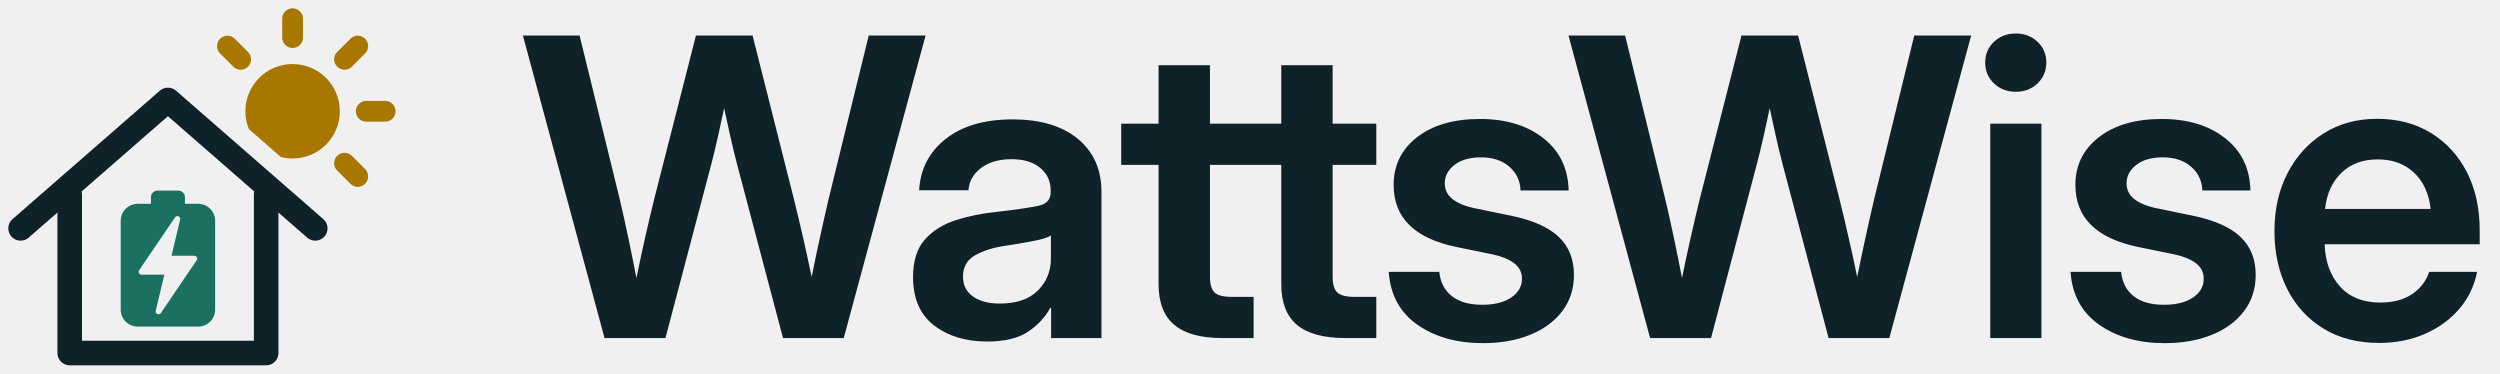
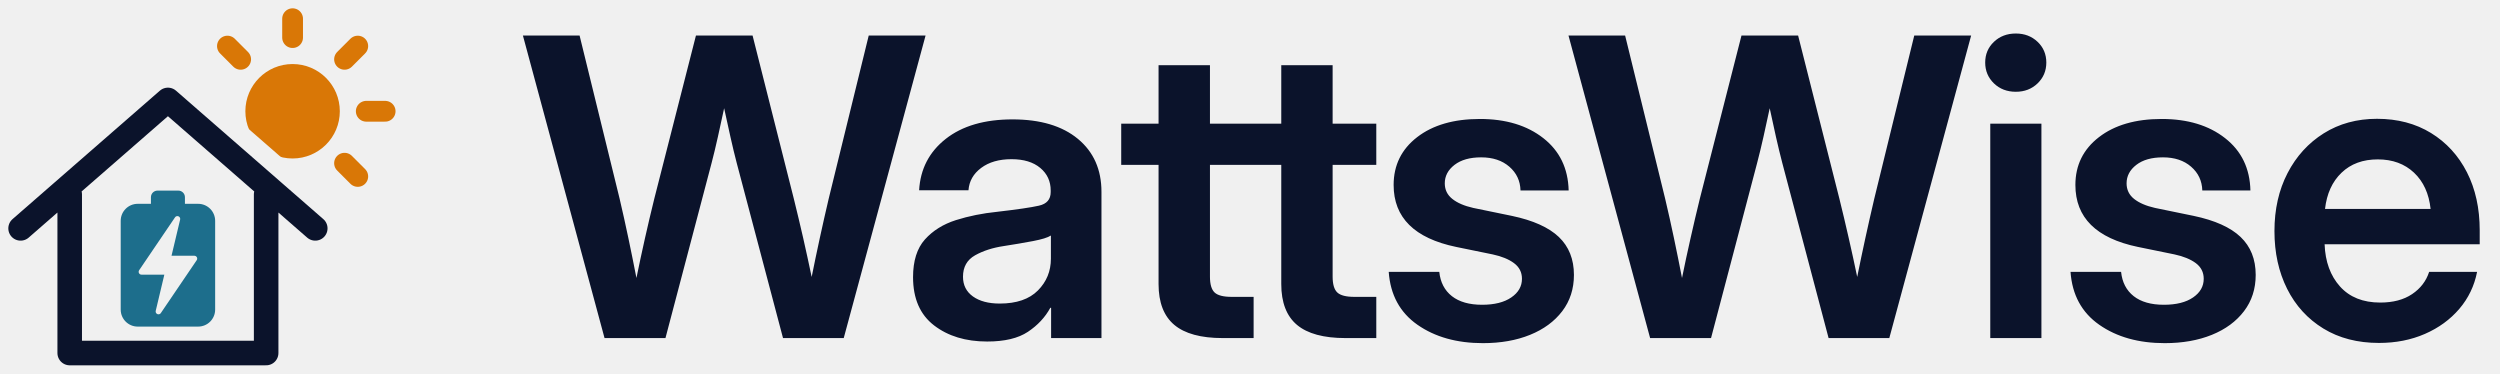
<svg xmlns="http://www.w3.org/2000/svg" viewBox="-2 -2 601.2 89.8">
  <g transform="translate(0 0) scale(0.22712) translate(-57 -61)">
    <defs>
      <mask id="ww-sun" maskUnits="userSpaceOnUse" x="0" y="0" width="512" height="512">
        <rect width="512" height="512" fill="#fff" />
        <path d="M70 294L226 158L382 294 M122 258V426H330V258" fill="none" stroke="#000" stroke-width="66" stroke-linecap="round" stroke-linejoin="round" />
      </mask>
      <mask id="ww-bolt" maskUnits="userSpaceOnUse" x="0" y="0" width="512" height="512">
        <rect width="512" height="512" fill="#fff" />
        <path d="M236 284L198 340H226L216 382L254 326H226Z" fill="#000" stroke="#000" stroke-width="6" stroke-linejoin="round" />
      </mask>
    </defs>
    <g stroke-linecap="round" stroke-linejoin="round">
      <g mask="url(#ww-sun)">
-         <path d="M358 72V92 M427 101L413 115 M456 170H436 M289 101L303 115 M427 239L413 225" stroke="#A87700" stroke-width="22" />
-         <circle cx="358" cy="170" r="50" fill="#A87700" />
+         <path d="M358 72V92 M427 101L413 115 M456 170H436 M289 101L303 115 M427 239L413 225" stroke="#D97706" stroke-width="22" />
+         <circle cx="358" cy="170" r="50" fill="#D97706" />
      </g>
-       <path d="M70 294L226 158L382 294 M122 258V426H330V258" fill="none" stroke="#0F2229" stroke-width="26" />
-       <g fill="#1B7062" mask="url(#ww-bolt)">
+       <path d="M70 294L226 158L382 294 M122 258V426H330V258" fill="none" stroke="#0B132B" stroke-width="26" />
+       <g fill="#1D6E8C" mask="url(#ww-bolt)">
        <rect x="208" y="254" width="36" height="24" rx="7" />
        <rect x="176" y="268" width="100" height="130" rx="18" />
      </g>
    </g>
  </g>
-   <path transform="translate(123.12 79.30)" fill="#0F2229" d="M20.26 0 0.63 -72.75H14.26L23.88 -33.54Q25 -28.76 26 -24Q27 -19.24 27.93 -14.45Q28.91 -19.24 29.98 -24Q31.05 -28.76 32.23 -33.54L42.24 -72.75H55.86L65.77 -33.54Q66.94 -28.81 68.02 -24.1Q69.09 -19.38 70.07 -14.7Q71.92 -23.93 74.17 -33.54L83.79 -72.75H97.46L77.78 0H63.18L52.05 -42.09Q51.27 -45.07 50.54 -48.36Q49.8 -51.66 49.02 -55.27Q48.24 -51.66 47.51 -48.36Q46.78 -45.07 46 -42.09L34.91 0ZM112.27 0.83Q104.55 0.83 99.5 -3.05Q94.45 -6.93 94.45 -14.65Q94.45 -20.51 97.3 -23.71Q100.16 -26.9 104.77 -28.37Q109.39 -29.83 114.71 -30.37Q121.89 -31.2 124.72 -31.84Q127.55 -32.47 127.55 -35.11V-35.5Q127.55 -38.82 125.04 -40.92Q122.52 -43.02 118.13 -43.02Q113.64 -43.02 110.83 -40.92Q108.02 -38.82 107.78 -35.55H95.91Q96.35 -43.21 102.31 -47.9Q108.27 -52.59 118.37 -52.59Q128.43 -52.59 134.1 -47.9Q139.76 -43.21 139.76 -35.16V0H127.65V-7.28H127.46Q125.6 -3.86 122.08 -1.51Q118.57 0.83 112.27 0.83ZM115.3 -8.3Q121.35 -8.3 124.48 -11.45Q127.6 -14.6 127.6 -19.09V-24.66Q126.48 -23.93 123.26 -23.32Q120.03 -22.71 116.22 -22.12Q112.27 -21.53 109.36 -19.9Q106.46 -18.26 106.46 -14.75Q106.46 -11.72 108.85 -10.01Q111.24 -8.3 115.3 -8.3ZM176.35 -51.56V-41.65H165.85V-14.79Q165.85 -12.01 166.97 -10.96Q168.09 -9.91 171.07 -9.91H176.35V0H168.92Q161.06 0 157.28 -3.17Q153.49 -6.35 153.49 -12.99V-41.65H144.51V-51.56H153.49V-65.62H165.85V-51.56ZM205.85 -51.56V-41.65H195.35V-14.79Q195.35 -12.01 196.48 -10.96Q197.6 -9.91 200.58 -9.91H205.85V0H198.43Q190.57 0 186.78 -3.17Q183 -6.35 183 -12.99V-41.65H174.02V-51.56H183V-65.62H195.35V-51.56ZM231.5 1.22Q222.08 1.22 215.75 -3.2Q209.43 -7.62 208.84 -15.92H221Q221.39 -12.16 224.03 -10.08Q226.67 -8.01 231.3 -8.01Q235.75 -8.01 238.31 -9.77Q240.88 -11.52 240.88 -14.26Q240.88 -16.6 238.97 -18.02Q237.07 -19.43 233.84 -20.12L225.05 -21.92Q210.02 -25.05 210.02 -36.82Q210.02 -43.95 215.68 -48.32Q221.34 -52.69 230.77 -52.69Q240.14 -52.69 246.03 -48.07Q251.91 -43.46 252.11 -35.5H240.53Q240.44 -38.96 237.85 -41.21Q235.26 -43.46 231.06 -43.46Q227.01 -43.46 224.66 -41.65Q222.32 -39.84 222.32 -37.21Q222.32 -34.91 224.13 -33.47Q225.93 -32.03 229.16 -31.3L238.43 -29.39Q246.1 -27.78 249.74 -24.32Q253.38 -20.85 253.38 -15.19Q253.38 -10.16 250.57 -6.47Q247.76 -2.78 242.83 -0.78Q237.9 1.22 231.5 1.22ZM271.7 0 252.07 -72.75H265.69L275.31 -33.54Q276.44 -28.76 277.44 -24Q278.44 -19.24 279.37 -14.45Q280.34 -19.24 281.42 -24Q282.49 -28.76 283.66 -33.54L293.67 -72.75H307.29L317.21 -33.54Q318.38 -28.81 319.45 -24.1Q320.53 -19.38 321.5 -14.7Q323.36 -23.93 325.61 -33.54L335.22 -72.75H348.9L329.22 0H314.62L303.49 -42.09Q302.71 -45.07 301.97 -48.36Q301.24 -51.66 300.46 -55.27Q299.68 -51.66 298.95 -48.36Q298.21 -45.07 297.43 -42.09L286.35 0ZM353.5 0V-51.56H365.8V0ZM359.65 -59.23Q356.48 -59.23 354.38 -61.25Q352.28 -63.28 352.28 -66.26Q352.28 -69.24 354.38 -71.24Q356.48 -73.24 359.65 -73.24Q362.78 -73.24 364.88 -71.24Q366.98 -69.24 366.98 -66.26Q366.98 -63.28 364.88 -61.25Q362.78 -59.23 359.65 -59.23ZM395.46 1.22Q386.03 1.22 379.71 -3.2Q373.39 -7.62 372.8 -15.92H384.96Q385.35 -12.16 387.99 -10.08Q390.62 -8.01 395.26 -8.01Q399.71 -8.01 402.27 -9.77Q404.83 -11.52 404.83 -14.26Q404.83 -16.6 402.93 -18.02Q401.02 -19.43 397.8 -20.12L389.01 -21.92Q373.97 -25.05 373.97 -36.82Q373.97 -43.95 379.64 -48.32Q385.3 -52.69 394.72 -52.69Q404.1 -52.69 409.98 -48.07Q415.87 -43.46 416.06 -35.5H404.49Q404.39 -38.96 401.8 -41.21Q399.22 -43.46 395.02 -43.46Q390.96 -43.46 388.62 -41.65Q386.28 -39.84 386.28 -37.21Q386.28 -34.91 388.08 -33.47Q389.89 -32.03 393.11 -31.3L402.39 -29.39Q410.06 -27.78 413.69 -24.32Q417.33 -20.85 417.33 -15.19Q417.33 -10.16 414.52 -6.47Q411.72 -2.78 406.79 -0.78Q401.85 1.22 395.46 1.22ZM446.98 1.17Q439.27 1.17 433.61 -2.29Q427.94 -5.76 424.89 -11.84Q421.84 -17.92 421.84 -25.73Q421.84 -33.59 424.99 -39.67Q428.14 -45.75 433.7 -49.24Q439.27 -52.73 446.5 -52.73Q453.92 -52.73 459.48 -49.32Q465.05 -45.9 468.13 -39.87Q471.2 -33.84 471.2 -25.93V-22.56H433.9Q434.14 -16.26 437.61 -12.4Q441.08 -8.54 447.28 -8.54Q451.92 -8.54 454.94 -10.57Q457.97 -12.6 459.04 -15.92H470.57Q469.59 -10.89 466.3 -7.03Q463 -3.17 458.02 -1Q453.04 1.17 446.98 1.17ZM434 -31.05H459.39Q458.8 -36.57 455.41 -39.77Q452.01 -42.97 446.69 -42.97Q441.32 -42.97 437.98 -39.77Q434.63 -36.57 434 -31.05Z" />
+   <path transform="translate(123.12 79.30)" fill="#0B132B" d="M20.26 0 0.63 -72.75H14.26L23.88 -33.54Q25 -28.76 26 -24Q27 -19.24 27.93 -14.45Q28.91 -19.24 29.98 -24Q31.05 -28.76 32.23 -33.54L42.24 -72.75H55.86L65.77 -33.54Q66.94 -28.81 68.02 -24.1Q69.09 -19.38 70.07 -14.7Q71.92 -23.93 74.17 -33.54L83.79 -72.75H97.46L77.78 0H63.18L52.05 -42.09Q51.27 -45.07 50.54 -48.36Q49.8 -51.66 49.02 -55.27Q48.24 -51.66 47.51 -48.36Q46.78 -45.07 46 -42.09L34.91 0ZM112.27 0.83Q104.55 0.83 99.5 -3.05Q94.45 -6.93 94.45 -14.65Q94.45 -20.51 97.3 -23.71Q100.16 -26.9 104.77 -28.37Q109.39 -29.83 114.71 -30.37Q121.89 -31.2 124.72 -31.84Q127.55 -32.47 127.55 -35.11V-35.5Q127.55 -38.82 125.04 -40.92Q122.52 -43.02 118.13 -43.02Q113.64 -43.02 110.83 -40.92Q108.02 -38.82 107.78 -35.55H95.91Q96.35 -43.21 102.31 -47.9Q108.27 -52.59 118.37 -52.59Q128.43 -52.59 134.1 -47.9Q139.76 -43.21 139.76 -35.16V0H127.65V-7.28H127.46Q125.6 -3.86 122.08 -1.51Q118.57 0.83 112.27 0.83ZM115.3 -8.3Q121.35 -8.3 124.48 -11.45Q127.6 -14.6 127.6 -19.09V-24.66Q126.48 -23.93 123.26 -23.32Q120.03 -22.71 116.22 -22.12Q112.27 -21.53 109.36 -19.9Q106.46 -18.26 106.46 -14.75Q106.46 -11.72 108.85 -10.01Q111.24 -8.3 115.3 -8.3ZM176.35 -51.56V-41.65H165.85V-14.79Q165.85 -12.01 166.97 -10.96Q168.09 -9.91 171.07 -9.91H176.35V0H168.92Q161.06 0 157.28 -3.17Q153.49 -6.35 153.49 -12.99V-41.65H144.51V-51.56H153.49V-65.62H165.85V-51.56ZM205.85 -51.56V-41.65H195.35V-14.79Q195.35 -12.01 196.48 -10.96Q197.6 -9.91 200.58 -9.91H205.85V0H198.43Q190.57 0 186.78 -3.17Q183 -6.35 183 -12.99V-41.65H174.02V-51.56H183V-65.62H195.35V-51.56ZM231.5 1.22Q222.08 1.22 215.75 -3.2Q209.43 -7.62 208.84 -15.92H221Q221.39 -12.16 224.03 -10.08Q226.67 -8.01 231.3 -8.01Q235.75 -8.01 238.31 -9.77Q240.88 -11.52 240.88 -14.26Q240.88 -16.6 238.97 -18.02Q237.07 -19.43 233.84 -20.12L225.05 -21.92Q210.02 -25.05 210.02 -36.82Q210.02 -43.95 215.68 -48.32Q221.34 -52.69 230.77 -52.69Q240.14 -52.69 246.03 -48.07Q251.91 -43.46 252.11 -35.5H240.53Q240.44 -38.96 237.85 -41.21Q235.26 -43.46 231.06 -43.46Q227.01 -43.46 224.66 -41.65Q222.32 -39.84 222.32 -37.21Q222.32 -34.91 224.13 -33.47Q225.93 -32.03 229.16 -31.3L238.43 -29.39Q246.1 -27.78 249.74 -24.32Q253.38 -20.85 253.38 -15.19Q253.38 -10.16 250.57 -6.47Q247.76 -2.78 242.83 -0.78Q237.9 1.22 231.5 1.22ZM271.7 0 252.07 -72.75H265.69L275.31 -33.54Q276.44 -28.76 277.44 -24Q278.44 -19.24 279.37 -14.45Q280.34 -19.24 281.42 -24Q282.49 -28.76 283.66 -33.54L293.67 -72.75H307.29L317.21 -33.54Q318.38 -28.81 319.45 -24.1Q320.53 -19.38 321.5 -14.7Q323.36 -23.93 325.61 -33.54L335.22 -72.75H348.9L329.22 0H314.62L303.49 -42.09Q302.71 -45.07 301.97 -48.36Q301.24 -51.66 300.46 -55.27Q299.68 -51.66 298.95 -48.36Q298.21 -45.07 297.43 -42.09L286.35 0ZM353.5 0V-51.56H365.8V0ZM359.65 -59.23Q356.48 -59.23 354.38 -61.25Q352.28 -63.28 352.28 -66.26Q352.28 -69.24 354.38 -71.24Q356.48 -73.24 359.65 -73.24Q362.78 -73.24 364.88 -71.24Q366.98 -69.24 366.98 -66.26Q366.98 -63.28 364.88 -61.25Q362.78 -59.23 359.65 -59.23ZM395.46 1.22Q386.03 1.22 379.71 -3.2Q373.39 -7.62 372.8 -15.92H384.96Q385.35 -12.16 387.99 -10.08Q390.62 -8.01 395.26 -8.01Q399.71 -8.01 402.27 -9.77Q404.83 -11.52 404.83 -14.26Q404.83 -16.6 402.93 -18.02Q401.02 -19.43 397.8 -20.12L389.01 -21.92Q373.97 -25.05 373.97 -36.82Q373.97 -43.95 379.64 -48.32Q385.3 -52.69 394.72 -52.69Q404.1 -52.69 409.98 -48.07Q415.87 -43.46 416.06 -35.5H404.49Q404.39 -38.96 401.8 -41.21Q399.22 -43.46 395.02 -43.46Q390.96 -43.46 388.62 -41.65Q386.28 -39.84 386.28 -37.21Q386.28 -34.91 388.08 -33.47Q389.89 -32.03 393.11 -31.3L402.39 -29.39Q410.06 -27.78 413.69 -24.32Q417.33 -20.85 417.33 -15.19Q417.33 -10.16 414.52 -6.47Q411.72 -2.78 406.79 -0.78Q401.85 1.22 395.46 1.22ZM446.98 1.17Q439.27 1.17 433.61 -2.29Q427.94 -5.76 424.89 -11.84Q421.84 -17.92 421.84 -25.73Q421.84 -33.59 424.99 -39.67Q428.14 -45.75 433.7 -49.24Q439.27 -52.73 446.5 -52.73Q453.92 -52.73 459.48 -49.32Q465.05 -45.9 468.13 -39.87Q471.2 -33.84 471.2 -25.93V-22.56H433.9Q434.14 -16.26 437.61 -12.4Q441.08 -8.54 447.28 -8.54Q451.92 -8.54 454.94 -10.57Q457.97 -12.6 459.04 -15.92H470.57Q469.59 -10.89 466.3 -7.03Q463 -3.17 458.02 -1Q453.04 1.17 446.98 1.17ZM434 -31.05H459.39Q458.8 -36.57 455.41 -39.77Q452.01 -42.97 446.69 -42.97Q441.32 -42.97 437.98 -39.77Q434.63 -36.57 434 -31.05Z" />
</svg>
